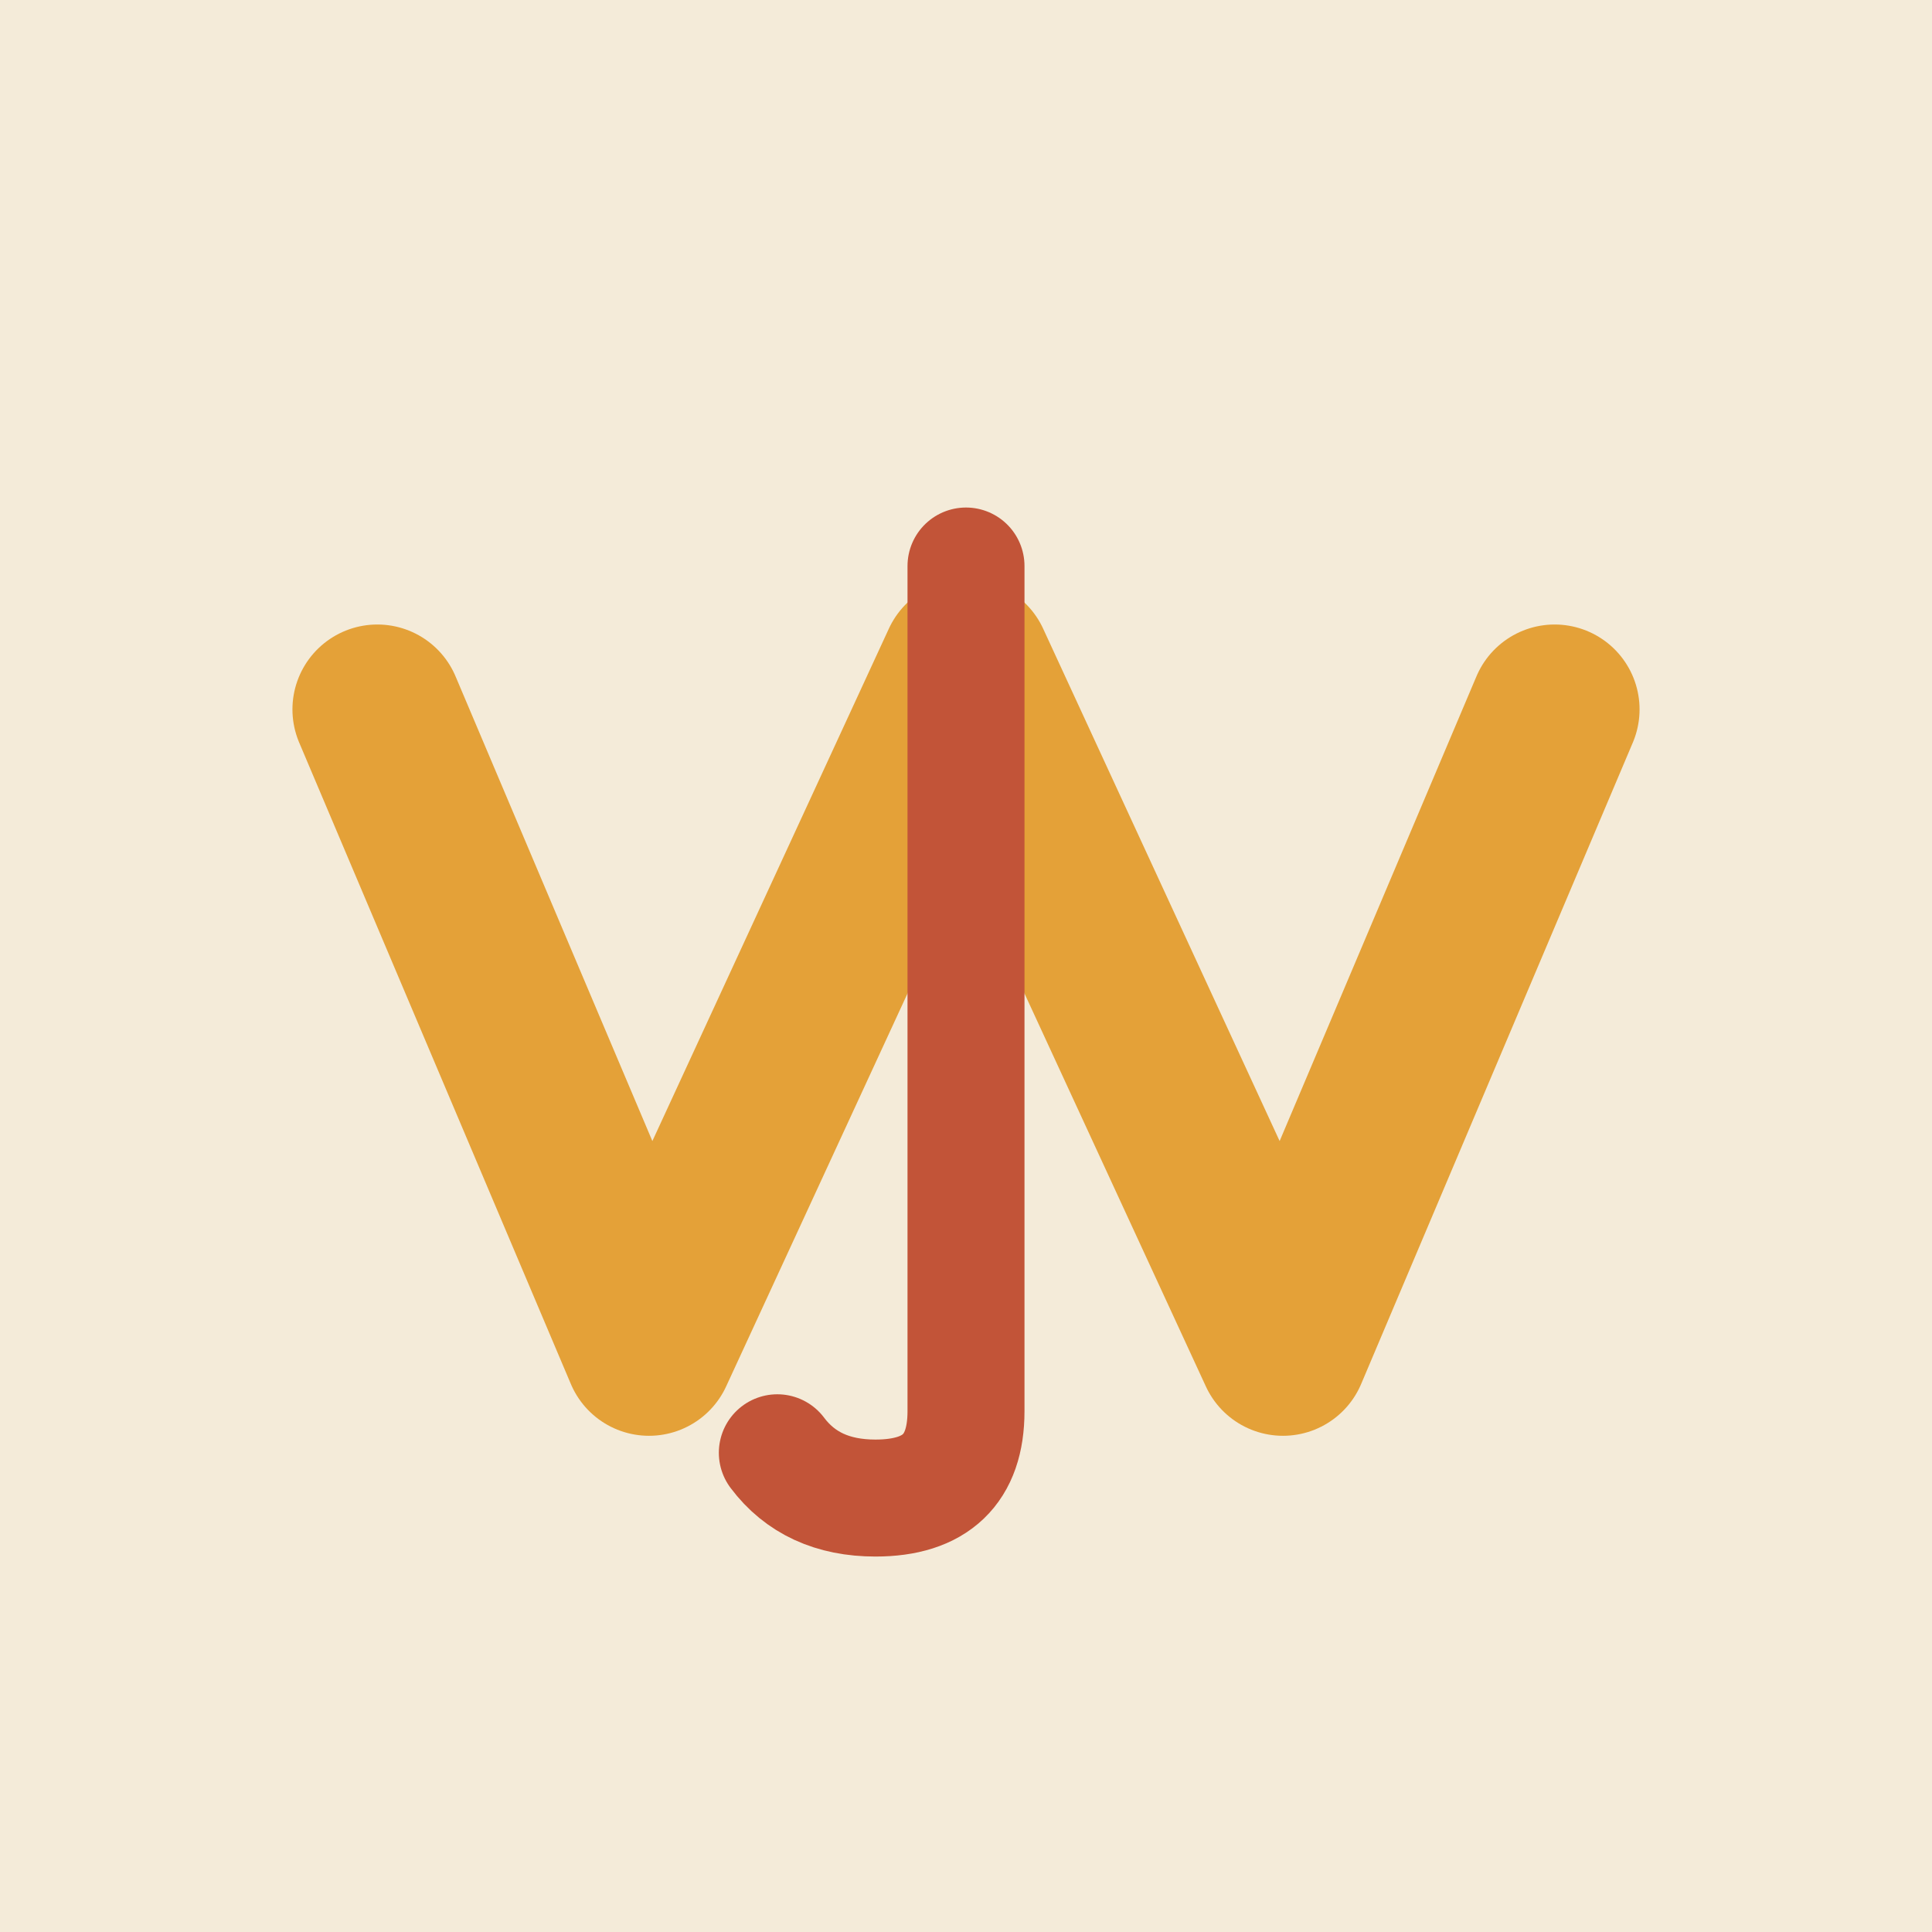
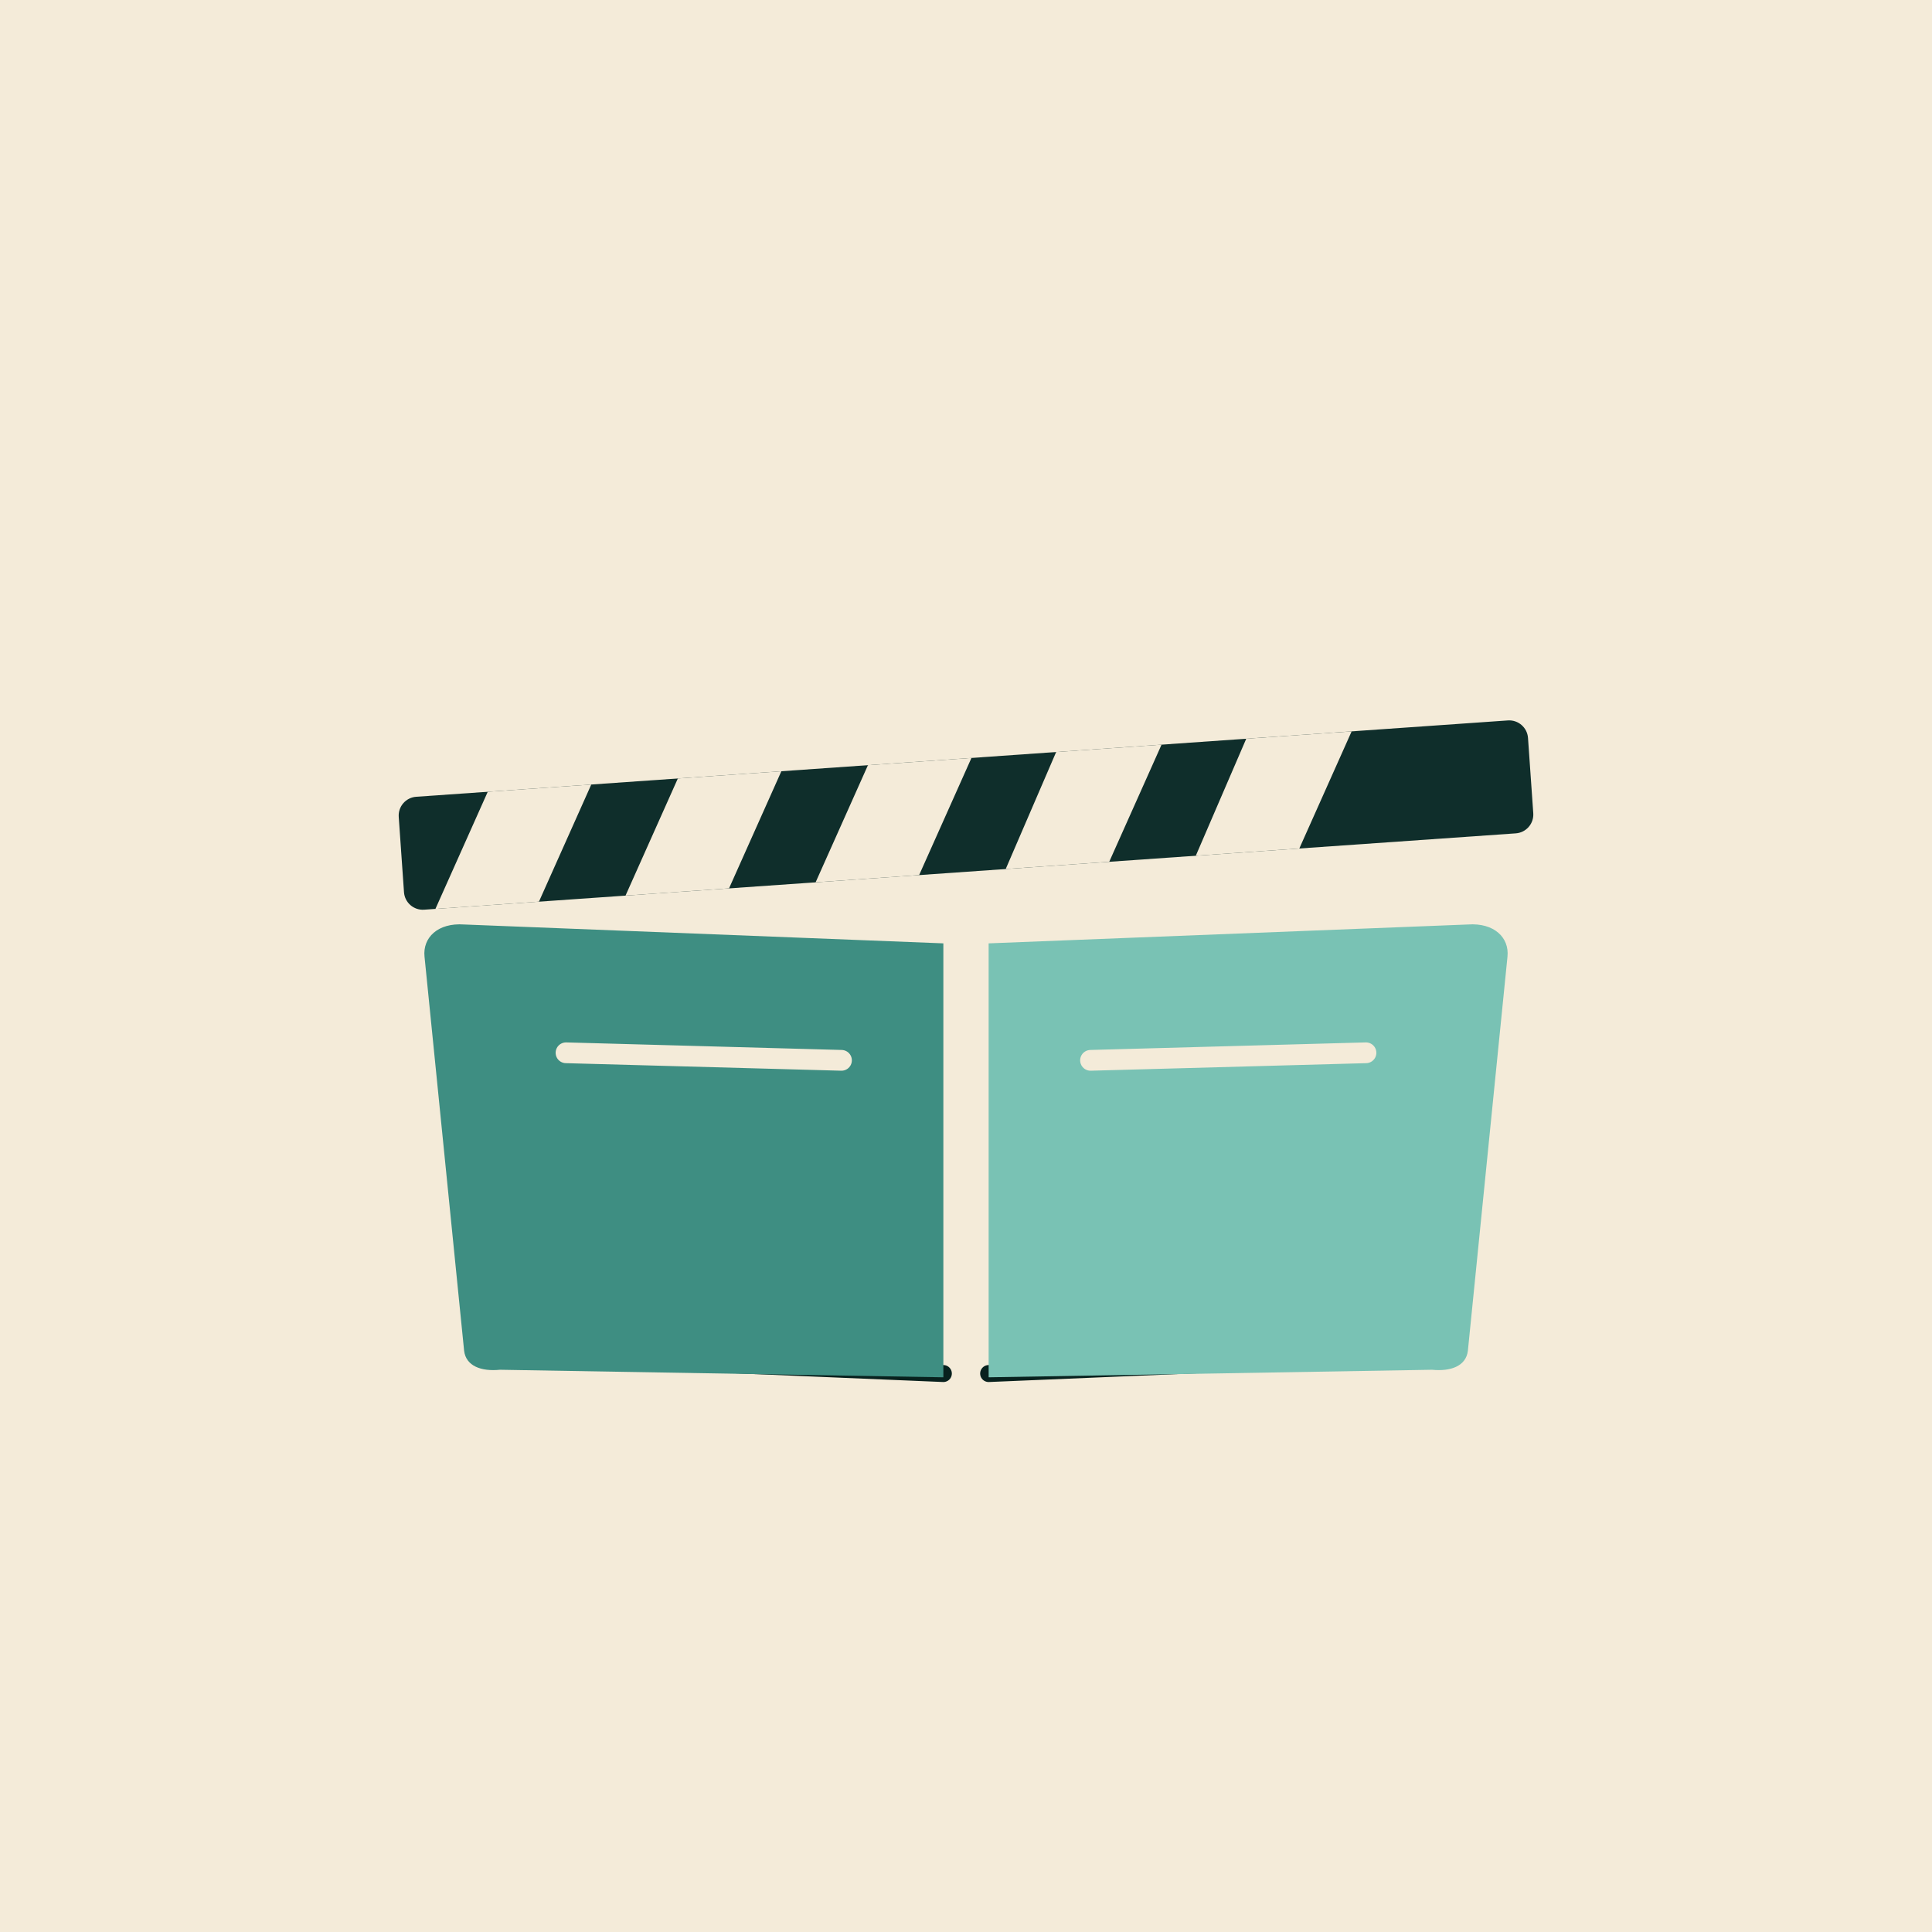
<svg xmlns="http://www.w3.org/2000/svg" viewBox="0 0 1024 1024" width="1024" height="1024">
+   <defs>
+     <clipPath id="clap">
+       <rect x="212" y="402" width="600" height="60" rx="10" />
+     </clipPath>
+   </defs>
  <rect width="1024" height="1024" fill="#F4EBD9" />
-   <polyline points="200,376 344,716 512,352 680,716 824,376" fill="none" stroke="#E4A138" stroke-width="90" stroke-linejoin="round" stroke-linecap="round" />
-   <path d="M512 300 L512 748 Q512 794 464 794 Q430 794 412 770" fill="none" stroke="#C25438" stroke-width="62" stroke-linecap="round" stroke-linejoin="round" />
+   <path d="M262 718 L500 728" fill="none" stroke="#08211E" stroke-width="9" stroke-linecap="round" />
+   <path d="M762 718 L524 728" fill="none" stroke="#08211E" stroke-width="9" stroke-linecap="round" />
+   <path d="M500 500 L246 490 C232 489 224 497 225 507 L246 716 C247 724 255 727 265 726 L500 730 Z" fill="#3E8E82" />
+   <path d="M524 500 L778 490 C792 489 800 497 799 507 L778 716 C777 724 769 727 759 726 L524 730 Z" fill="#79C2B4" />
+   <g stroke="#F4EBD9" stroke-width="11" stroke-linecap="round">
+     <path d="M300 558 L446 562" fill="none" />
+     <path d="M578 562 L724 558" fill="none" />
+   </g>
+   <g transform="rotate(-4 512 432)">
+     <rect x="212" y="402" width="600" height="60" rx="10" fill="#0F2E2B" />
+     <g clip-path="url(#clap)" fill="#F4EBD9">
+       <polygon points="260,402 315,402 283,462 228,462" />
+       <polygon points="361,402 416,402 384,462 329,462" />
+       <polygon points="462,402 517,402 485,462 430,462" />
+       <polygon points="562,402 618,402 586,462 531,462" />
+       <polygon points="663,402 719,402 687,462 632,462" />
+     </g>
+   </g>
</svg>
